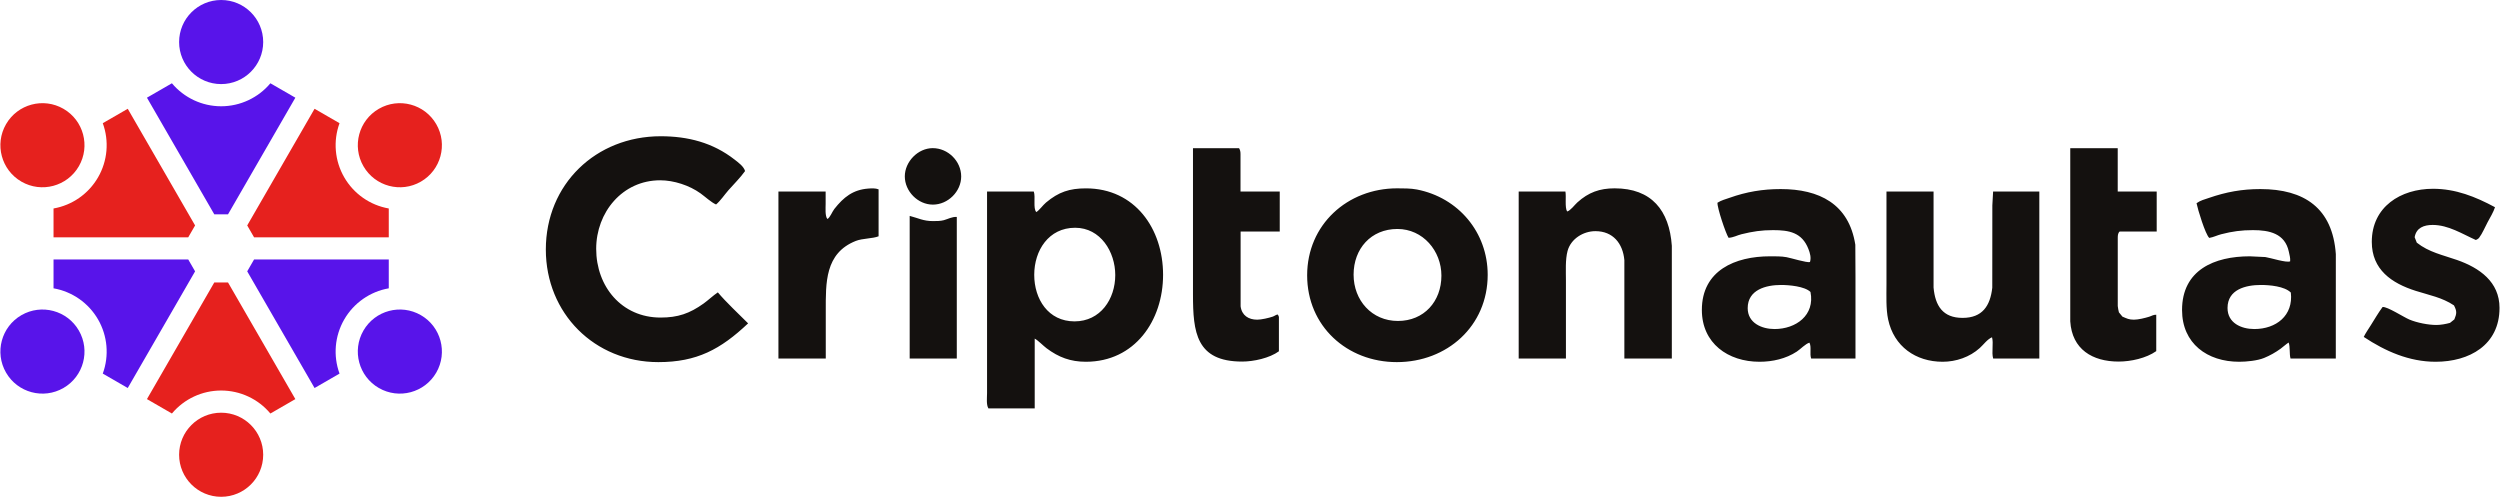
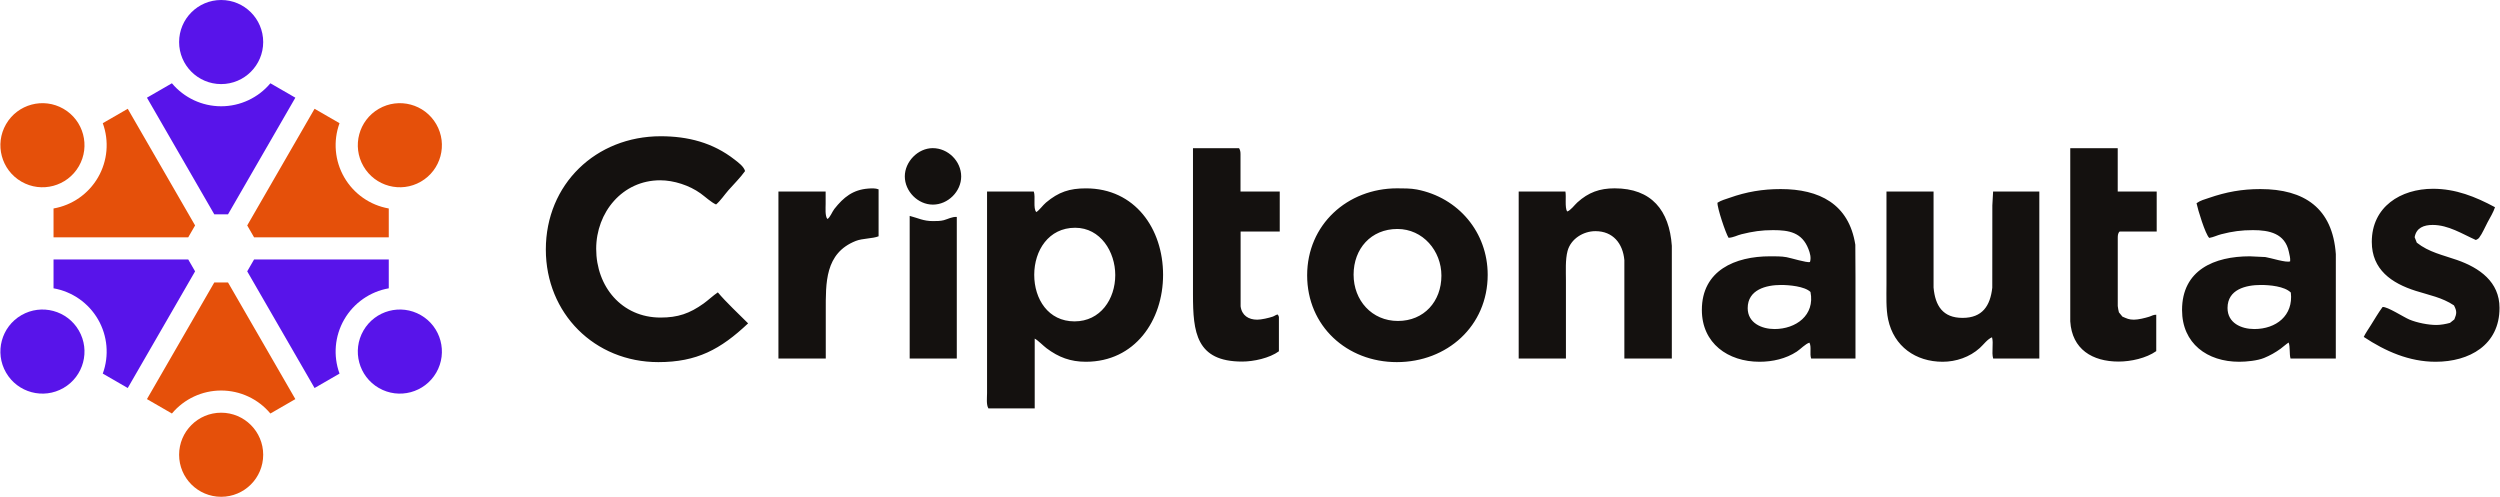
<svg xmlns="http://www.w3.org/2000/svg" viewBox="0 0 7800 1550" width="780" height="155">
  <g transform="translate(-114.78 -29.78) scale(1.609553)">
    <g fill="#5814EA">
      <circle cx="500" cy="100" r="81.5" />
      <path d="M 513.28 434.00 L 486.72 434.00 L 356.16 207.87 L 404.55 179.93 A 124.50 124.50 0 0 0 595.45 179.93 L 643.84 207.87 Z" />
    </g>
-     <g fill="#E6211E" transform="rotate(60 500 500)">
+     <g fill="#E5500A" transform="rotate(60 500 500)">
      <circle cx="500" cy="100" r="81.5" />
      <path d="M 513.28 434.00 L 486.72 434.00 L 356.16 207.87 L 404.55 179.93 A 124.50 124.50 0 0 0 595.45 179.93 L 643.84 207.87 Z" />
    </g>
    <g fill="#5814EA" transform="rotate(120 500 500)">
      <circle cx="500" cy="100" r="81.5" />
      <path d="M 513.28 434.00 L 486.72 434.00 L 356.16 207.87 L 404.55 179.93 A 124.50 124.50 0 0 0 595.45 179.93 L 643.84 207.87 Z" />
    </g>
-     <g fill="#E6211E" transform="rotate(180 500 500)">
+     <g fill="#E5500A" transform="rotate(180 500 500)">
      <circle cx="500" cy="100" r="81.5" />
      <path d="M 513.28 434.00 L 486.72 434.00 L 356.16 207.87 L 404.55 179.93 A 124.50 124.50 0 0 0 595.45 179.93 L 643.84 207.87 Z" />
    </g>
    <g fill="#5814EA" transform="rotate(240 500 500)">
      <circle cx="500" cy="100" r="81.5" />
      <path d="M 513.28 434.00 L 486.72 434.00 L 356.16 207.87 L 404.55 179.93 A 124.50 124.50 0 0 0 595.45 179.93 L 643.84 207.87 Z" />
    </g>
-     <g fill="#E6211E" transform="rotate(300 500 500)">
+     <g fill="#E5500A" transform="rotate(300 500 500)">
      <circle cx="500" cy="100" r="81.5" />
      <path d="M 513.28 434.00 L 486.72 434.00 L 356.16 207.87 L 404.55 179.93 A 124.50 124.50 0 0 0 595.45 179.93 L 643.84 207.87 Z" />
    </g>
  </g>
  <path fill="#14110F" fill-rule="evenodd" d="M 2324.6 533.7 C 2310.0 554.3 2289.8 574.1 2272.9 593.3 C 2260.7 607.2 2248.0 626.3 2234.1 638.0 C 2219.1 631.5 2199.6 613.3 2185.5 603.2 C 2150.9 578.4 2102.5 562.5 2059.8 562.5 C 1941.7 562.5 1860.1 662.7 1860.1 776.3 C 1860.1 894.0 1939.6 990.8 2061.0 990.8 C 2115.0 990.8 2151.5 978.3 2195.4 946.9 C 2208.7 937.4 2226.1 921.1 2239.7 912.2 C 2263.7 941.1 2307.3 982.1 2334.1 1008.9 C 2248.0 1090.1 2174.2 1129.8 2054.0 1129.8 C 1855.1 1129.8 1703.0 977.9 1703.0 778.5 C 1703.0 574.5 1859.5 425.1 2061.3 425.1 C 2146.4 425.1 2224.2 445.0 2291.9 497.9 C 2303.7 507.1 2320.5 519.2 2324.6 533.7 Z M 2910.1 462.2 C 2958.0 462.2 2998.9 502.9 2998.9 550.6 C 2998.9 597.6 2957.5 638.4 2910.6 638.4 C 2864.0 638.4 2823.0 597.1 2823.0 550.3 C 2823.0 504.5 2864.0 462.2 2910.1 462.2 Z M 3722.1 462.3 L 3865.9 462.3 C 3869.6 468.9 3870.3 473.3 3870.4 480.8 L 3870.4 597.5 L 3992.8 597.5 L 3992.8 722.3 L 3870.7 722.3 L 3870.7 955.7 C 3874.4 984.1 3895.3 997.4 3922.5 997.4 C 3935.4 997.4 3958.5 992.1 3970.9 987.9 C 3976.6 985.9 3979.9 982.5 3986.2 981.1 C 3988.6 984.1 3989.2 985.2 3990.2 988.9 L 3990.2 1096.0 C 3961.0 1117.3 3911.4 1128.1 3875.5 1128.1 C 3731.7 1128.1 3722.1 1036.3 3722.1 919.0 L 3722.1 462.3 Z M 6459.2 462.3 L 6607.3 462.3 L 6607.3 597.5 L 6728.9 597.5 L 6728.9 722.3 L 6614.9 722.3 L 6611.8 723.3 C 6607.9 729.9 6607.6 733.7 6607.4 741.2 L 6607.4 954.8 C 6608.1 961.6 6609.4 967.9 6611.0 974.5 L 6622.0 987.9 C 6635.8 993.8 6642.3 997.4 6657.8 997.4 C 6671.7 997.4 6692.0 992.3 6705.4 988.2 C 6713.6 985.7 6718.1 981.7 6727.5 982.0 L 6727.5 1095.5 C 6696.0 1117.7 6648.3 1128.1 6610.0 1128.1 C 6528.5 1128.1 6464.6 1090.0 6459.2 1002.5 L 6459.2 462.3 Z M 2428.7 1118.6 L 2428.7 597.5 L 2576.0 597.5 L 2576.0 635.9 C 2576.0 648.2 2573.7 674.4 2581.5 683.3 C 2589.9 678.8 2596.5 660.3 2603.2 651.9 C 2632.2 615.2 2661.2 591.9 2709.2 588.3 C 2719.4 587.6 2731.6 586.8 2741.2 590.8 L 2741.2 737.2 C 2723.5 744.6 2690.7 743.5 2670.1 751.7 C 2573.3 790.1 2576.4 882.9 2576.4 970.3 L 2576.4 1118.6 L 2428.7 1118.6 Z M 3083.8 1274.2 C 3076.8 1262.6 3079.6 1240.4 3079.6 1226.6 L 3079.6 597.5 L 3225.4 597.5 C 3231.5 614.3 3222.5 650.1 3233.3 661.7 C 3242.8 655.9 3253.9 640.0 3263.6 631.9 C 3303.1 598.8 3337.1 587.7 3388.3 587.7 C 3541.2 587.7 3628.8 713.8 3628.8 857.5 C 3628.8 1000.2 3540.6 1128.7 3387.9 1128.7 C 3340.1 1128.7 3303.1 1114.9 3265.2 1086.5 C 3255.4 1079.2 3237.7 1061.0 3228.3 1056.5 L 3228.3 1274.2 L 3083.8 1274.2 Z M 4359.0 587.6 C 4378.3 587.6 4401.7 587.6 4420.5 591.2 C 4550.4 616.4 4641.6 725.1 4641.6 857.3 C 4641.6 1017.4 4514.8 1129.8 4358.2 1129.8 C 4202.5 1129.8 4078.3 1017.5 4078.3 859.0 C 4078.3 701.0 4203.9 587.6 4359.0 587.6 Z M 5068.0 1118.6 L 5068.0 811.5 C 5063.3 759.6 5032.6 721.2 4977.7 721.2 C 4939.9 721.2 4901.0 745.1 4890.8 783.0 C 4883.5 810.0 4885.7 847.2 4885.7 875.4 L 4885.7 1118.6 L 4738.3 1118.6 L 4738.3 597.5 L 4884.1 597.5 C 4887.1 613.3 4881.7 647.5 4889.4 659.8 C 4899.2 657.8 4913.1 639.0 4921.4 631.5 C 4956.1 600.1 4991.2 587.6 5037.6 587.6 C 5152.9 587.6 5208.3 656.4 5216.1 766.9 L 5216.1 1118.6 L 5068.0 1118.6 Z M 5647.1 817.7 C 5651.4 804.0 5647.3 789.7 5642.3 776.9 C 5622.2 725.2 5582.2 718.0 5531.9 718.0 C 5495.8 718.0 5468.2 722.2 5433.4 730.8 C 5419.0 734.4 5409.3 740.8 5393.2 742.0 C 5384.1 728.0 5357.4 648.0 5358.5 632.5 C 5371.5 624.4 5382.5 622.1 5396.4 617.1 C 5448.9 598.4 5499.6 589.9 5555.7 589.9 C 5675.9 589.9 5768.6 635.9 5788.6 763.6 L 5789.1 862.7 L 5789.1 1118.6 L 5650.8 1118.6 C 5645.6 1103.3 5652.4 1082.4 5645.5 1069.1 C 5633.4 1072.4 5617.4 1089.5 5606.1 1096.9 C 5571.9 1119.4 5530.2 1128.7 5489.6 1128.7 C 5391.6 1128.7 5309.8 1071.3 5309.8 967.0 C 5309.8 843.3 5414.3 799.7 5522.2 799.7 C 5538.7 799.7 5557.8 799.4 5574.0 802.4 C 5588.9 805.2 5636.4 820.0 5647.1 817.7 Z M 7145.3 815.3 C 7146.2 804.9 7143.3 795.6 7141.2 785.5 C 7129.2 728.2 7080.0 718.0 7029.3 718.0 C 6993.3 718.0 6964.6 721.9 6929.9 730.9 C 6917.1 734.2 6906.8 739.9 6892.9 742.3 C 6880.6 730.9 6857.0 653.5 6853.2 634.0 C 6865.1 625.3 6878.6 622.0 6892.2 617.4 C 6945.8 598.9 6995.1 589.9 7052.3 589.9 C 7189.5 589.9 7277.7 649.3 7287.8 792.9 L 7287.7 1118.6 L 7146.4 1118.6 C 7142.4 1104.3 7145.7 1082.1 7140.6 1068.7 C 7134.7 1072.0 7121.3 1083.8 7115.5 1088.0 C 7099.7 1099.5 7082.1 1109.4 7064.0 1116.8 C 7043.1 1125.4 7008.9 1128.7 6986.2 1128.7 C 6886.8 1128.7 6808.0 1071.8 6808.0 967.2 C 6808.0 842.1 6909.1 799.7 7019.2 799.7 L 7067.9 802.0 C 7084.4 804.5 7133.9 820.7 7145.3 815.3 Z M 7374.9 1051.2 C 7379.6 1040.7 7391.3 1023.9 7397.4 1014.0 C 7408.9 995.6 7420.8 975.2 7433.7 957.8 C 7448.7 956.3 7498.7 989.2 7517.5 997.1 C 7540.9 1006.9 7576.0 1013.9 7601.5 1013.9 C 7615.0 1013.9 7631.0 1011.0 7644.0 1007.4 L 7657.6 996.5 C 7665.2 977.9 7665.8 971.0 7656.4 952.8 C 7619.6 928.1 7578.6 920.7 7537.1 907.5 C 7461.9 883.6 7400.0 841.3 7400.0 754.7 C 7400.0 644.9 7490.3 589.0 7591.0 589.0 C 7661.7 589.0 7723.2 613.6 7784.4 646.5 C 7780.2 660.5 7768.3 680.5 7761.3 693.4 C 7753.8 707.3 7744.6 729.2 7735.3 741.2 C 7732.2 745.2 7729.2 746.9 7724.7 748.8 C 7682.1 729.9 7639.1 701.8 7589.9 701.8 C 7562.6 701.8 7538.8 710.6 7533.7 740.1 L 7540.4 757.1 C 7577.9 786.9 7621.7 795.7 7665.8 811.1 C 7735.9 835.6 7798.5 879.2 7798.5 960.7 C 7798.5 1076.6 7704.3 1128.7 7599.2 1128.7 C 7516.5 1128.7 7442.5 1096.0 7374.9 1051.2 Z M 5885.8 597.5 L 6032.7 597.5 L 6032.7 897.1 C 6037.8 954.0 6061.6 991.8 6123.2 991.8 C 6184.9 991.8 6209.5 954.5 6215.9 897.7 L 6216.1 640.9 L 6218.5 597.5 L 6362.7 597.5 L 6362.7 1118.6 L 6218.7 1118.6 C 6213.0 1099.1 6220.5 1070.9 6215.1 1052.3 C 6200.5 1058.3 6188.7 1075.2 6176.8 1085.9 C 6145.4 1114.2 6102.9 1128.7 6061.1 1128.7 C 5977.0 1128.7 5908.9 1080.9 5891.0 996.7 C 5883.9 963.5 5885.8 922.2 5885.8 888.1 L 5885.8 597.5 Z M 2838.2 1118.6 L 2838.2 673.6 C 2865.1 680.5 2880.7 689.8 2910.5 689.8 C 2921.2 689.8 2934.4 689.8 2944.7 687.0 C 2957.9 683.4 2970.6 675.8 2985.2 676.9 L 2985.2 1118.6 L 2838.2 1118.6 Z M 3354.4 710.6 C 3271.7 710.6 3226.8 781.6 3226.8 857.5 C 3226.8 933.1 3270.5 1002.7 3352.5 1002.7 C 3433.4 1002.7 3479.6 933.2 3479.6 858.1 C 3479.6 786.1 3433.9 710.6 3354.4 710.6 Z M 4359.9 714.4 C 4277.5 714.4 4223.2 776.1 4223.2 856.9 C 4223.2 937.1 4280.1 1001.4 4361.5 1001.4 C 4443.0 1001.4 4497.2 940.4 4497.2 860.0 C 4497.2 782.8 4439.7 714.4 4359.9 714.4 Z M 5648.7 910.9 C 5630.3 893.1 5581.7 889.1 5556.7 889.1 C 5510.4 889.1 5452.8 903.7 5452.8 961.4 C 5452.8 1007.7 5496.5 1026.6 5536.6 1026.6 C 5603.2 1026.6 5663.2 983.6 5648.7 910.9 Z M 7147.4 912.8 C 7127.6 893.0 7081.1 889.1 7053.9 889.1 C 7007.0 889.1 6949.9 902.9 6949.9 960.9 C 6949.9 1007.6 6992.4 1026.6 7033.5 1026.6 C 7101.2 1026.6 7155.7 984.9 7147.4 912.8 Z" />
</svg>
